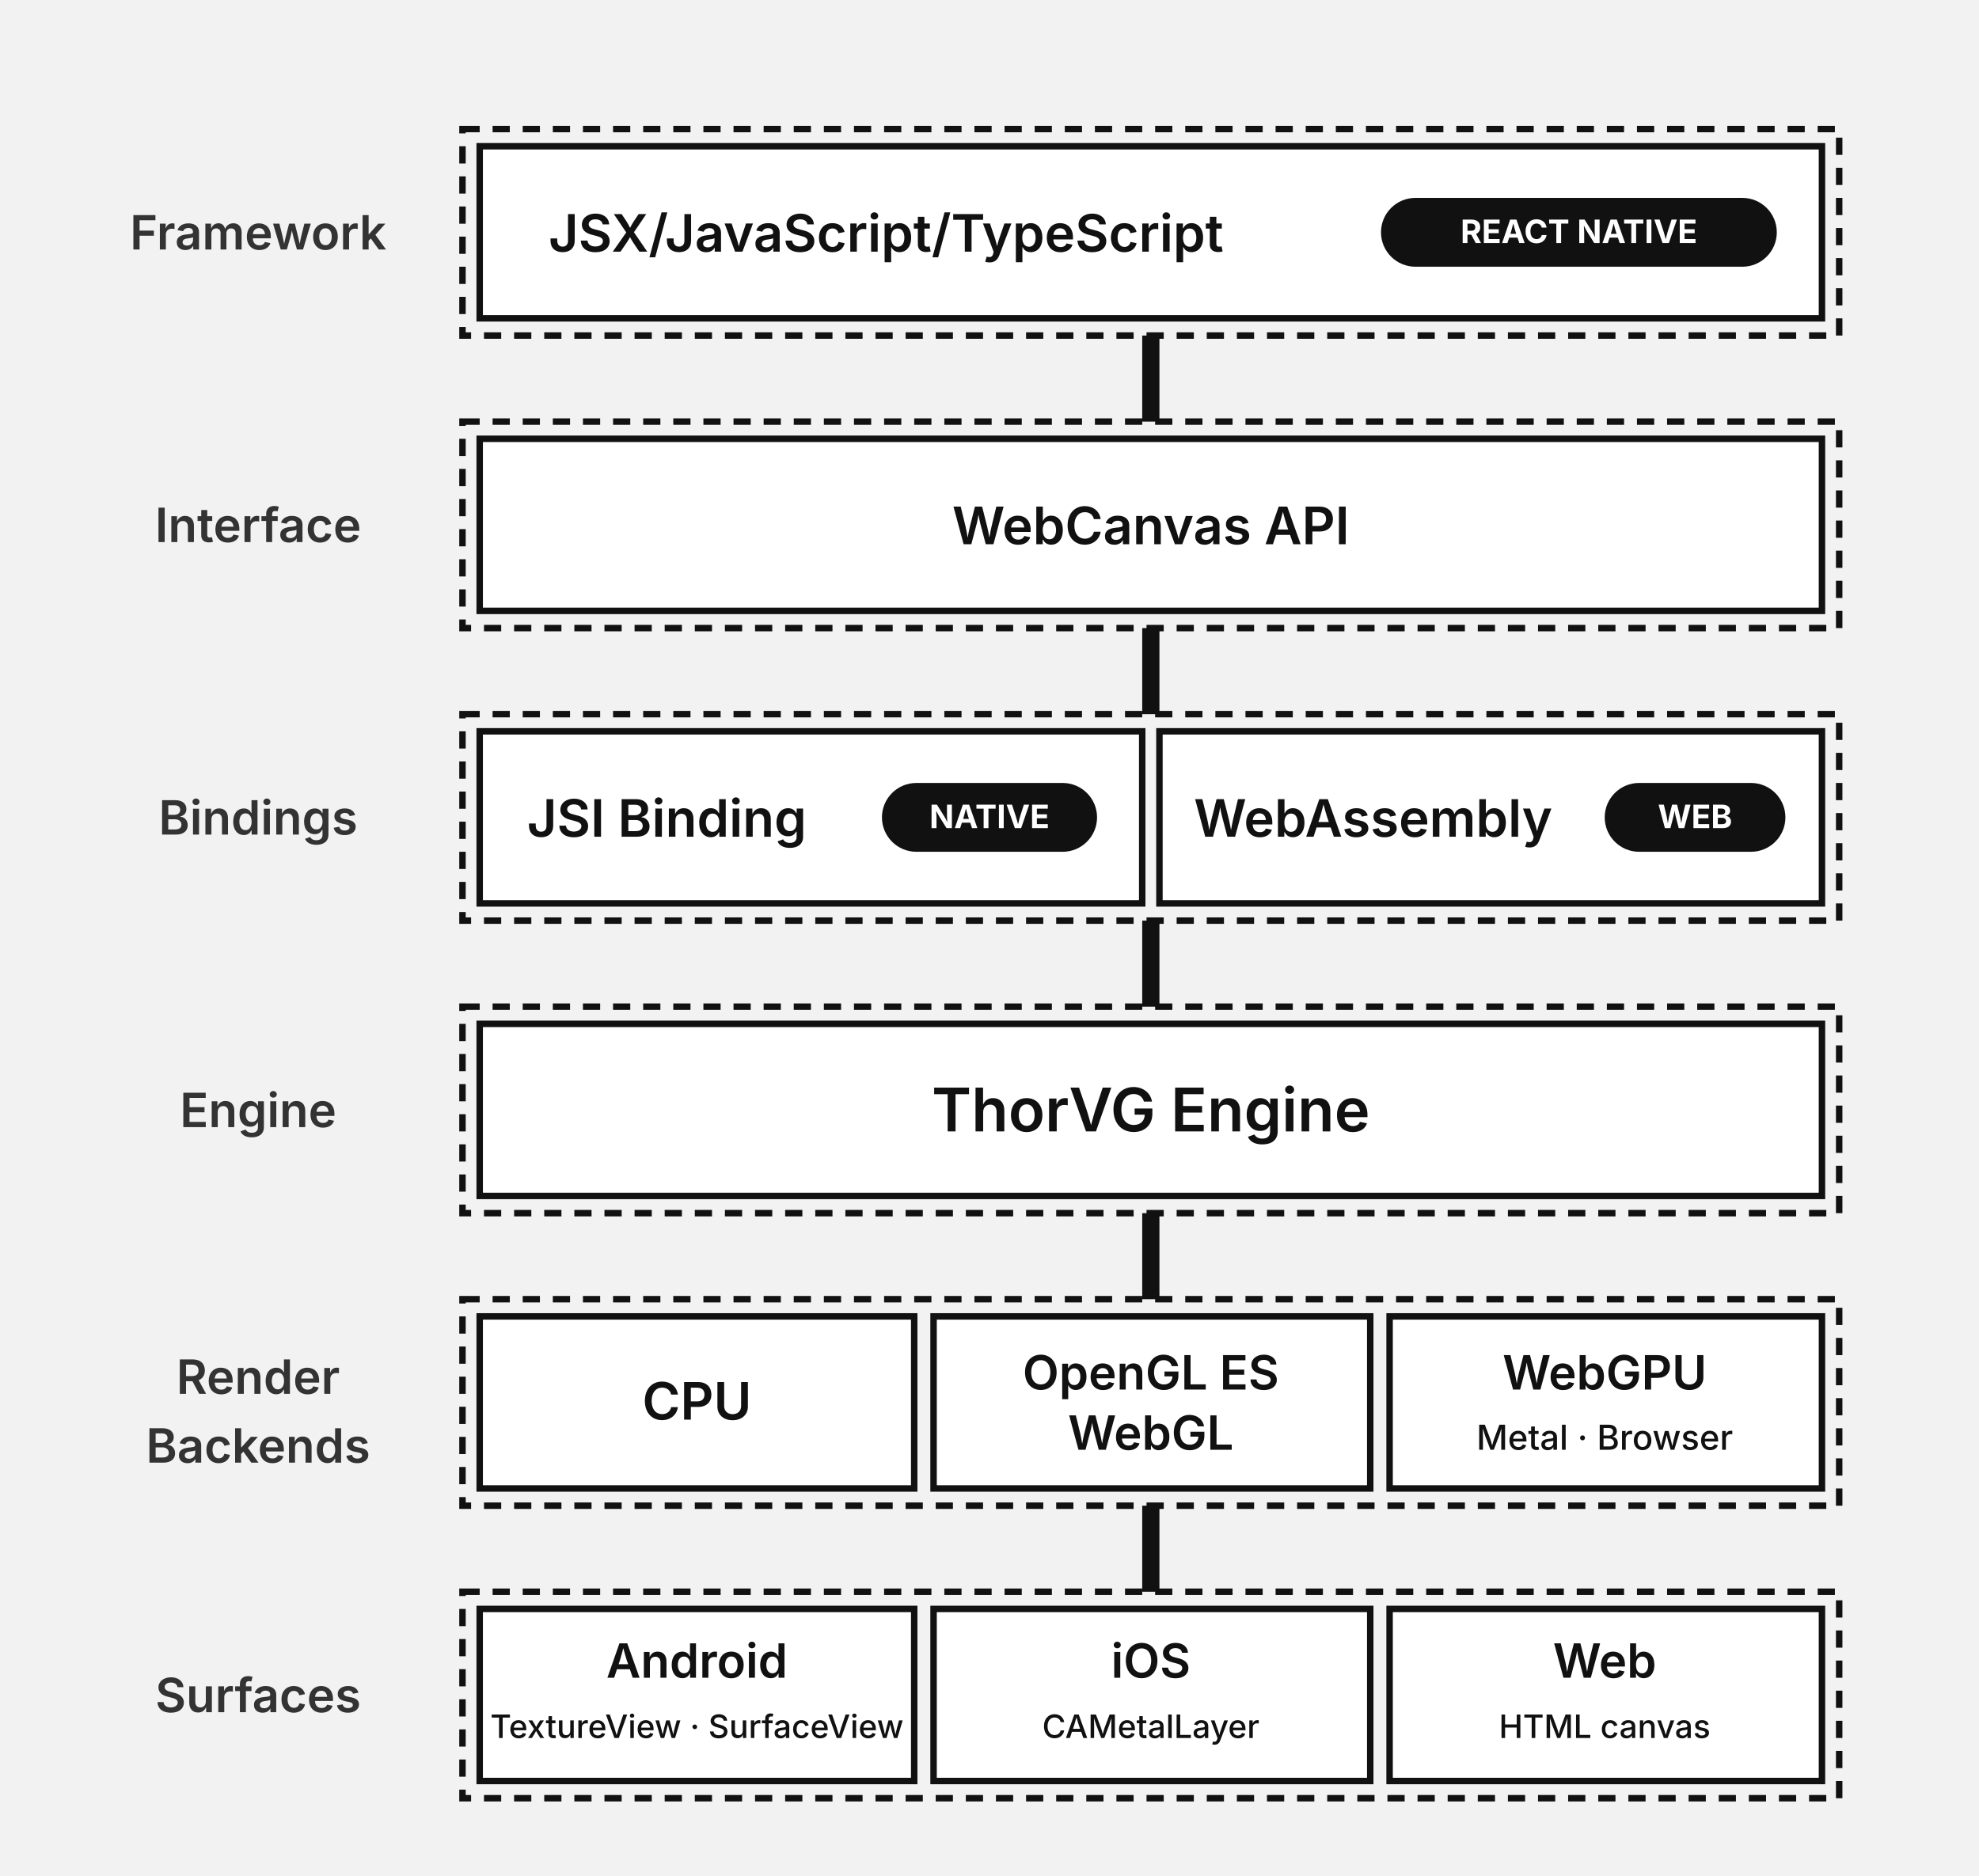
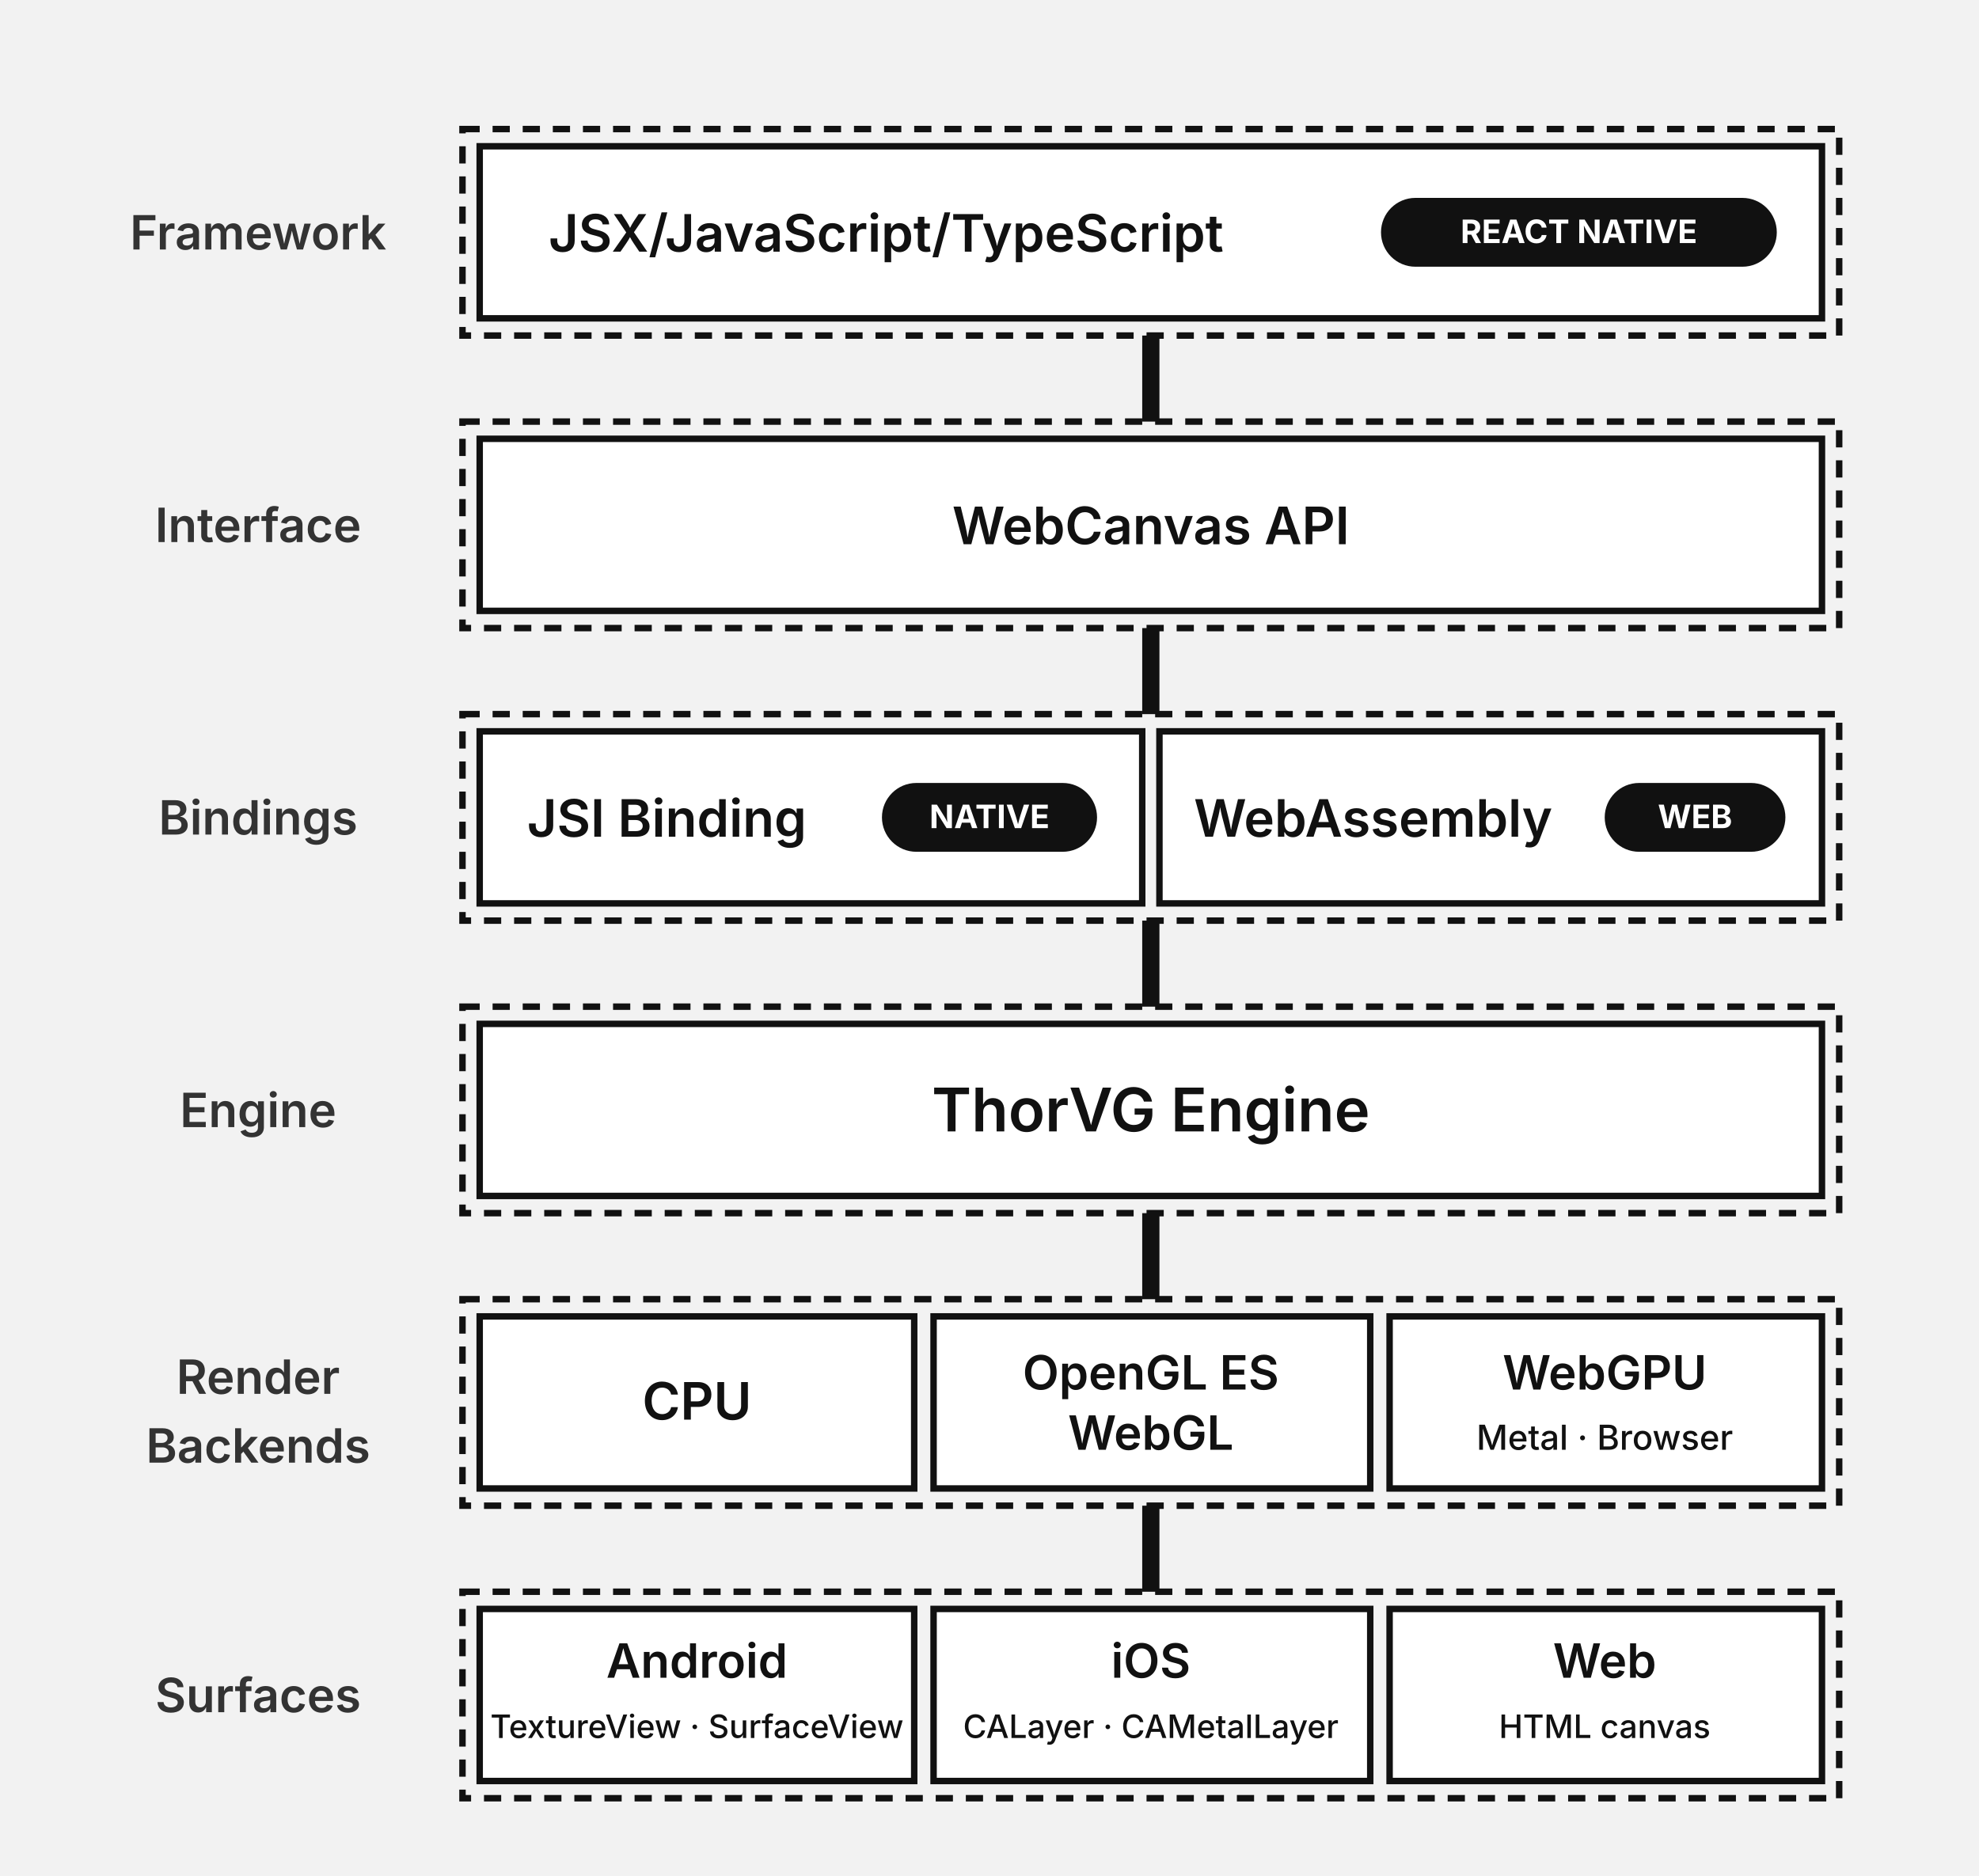
<svg xmlns="http://www.w3.org/2000/svg" width="920" height="872" viewBox="0 0 920 872" font-family="Inter, 'Noto Sans', 'Helvetica Neue', Arial, sans-serif" font-weight="600">
  <rect width="920" height="872" fill="#f2f2f2" />
  <g fill="none" stroke="#111" stroke-width="3" stroke-dasharray="8 6">
    <rect x="215" y="60" width="640" height="96" />
    <rect x="215" y="196" width="640" height="96" />
    <rect x="215" y="332" width="640" height="96" />
    <rect x="215" y="468" width="640" height="96" />
    <rect x="215" y="604" width="640" height="96" />
    <rect x="215" y="740" width="640" height="96" />
  </g>
  <g fill="#111">
    <rect x="531" y="156" width="8" height="40" />
    <rect x="531" y="292" width="8" height="40" />
    <rect x="531" y="428" width="8" height="40" />
    <rect x="531" y="564" width="8" height="40" />
    <rect x="531" y="700" width="8" height="40" />
  </g>
  <g fill="#333" font-size="22" text-anchor="middle">
    <text x="120" y="116">Framework</text>
    <text x="120" y="252">Interface</text>
    <text x="120" y="388">Bindings</text>
    <text x="120" y="524">Engine</text>
    <text x="120" y="648">Render</text>
    <text x="120" y="680">Backends</text>
    <text x="120" y="796">Surfaces</text>
  </g>
  <g fill="#fff" stroke="#111" stroke-width="3">
    <rect x="223" y="68" width="624" height="80" />
    <rect x="223" y="204" width="624" height="80" />
    <rect x="223" y="340" width="308" height="80" />
    <rect x="539" y="340" width="308" height="80" />
    <rect x="223" y="476" width="624" height="80" />
    <rect x="223" y="612" width="202" height="80" />
    <rect x="434" y="612" width="203" height="80" />
    <rect x="646" y="612" width="201" height="80" />
    <rect x="223" y="748" width="202" height="80" />
    <rect x="434" y="748" width="203" height="80" />
    <rect x="646" y="748" width="201" height="80" />
  </g>
  <g fill="#111">
    <rect x="642" y="92" width="184" height="32" rx="16" />
    <rect x="410" y="364" width="100" height="32" rx="16" />
    <rect x="746" y="364" width="84" height="32" rx="16" />
  </g>
  <g fill="#fff" font-size="15" font-weight="700" text-anchor="middle">
    <text x="734" y="113">REACT NATIVE</text>
    <text x="460" y="385">NATIVE</text>
    <text x="788" y="385">WEB</text>
  </g>
  <g fill="#111" font-size="24">
    <text x="255" y="117">JSX/JavaScript/TypeScript</text>
    <text x="245" y="389">JSI Binding</text>
    <text x="555" y="389">WebAssembly</text>
  </g>
  <g fill="#111" text-anchor="middle">
    <text x="535" y="253" font-size="24">WebCanvas API</text>
    <text x="535" y="526" font-size="28">ThorVG Engine</text>
    <text x="324" y="660" font-size="24">CPU</text>
    <text x="535" y="646" font-size="22">OpenGL ES</text>
    <text x="535" y="674" font-size="22">WebGL</text>
    <text x="746" y="646" font-size="22">WebGPU</text>
    <text x="746" y="674" font-size="16" font-weight="500">Metal · Browser</text>
    <text x="324" y="780" font-size="22">Android</text>
    <text x="324" y="808" font-size="15" font-weight="500">TextureView · SurfaceView</text>
    <text x="535" y="780" font-size="22">iOS</text>
-     <text x="535" y="808" font-size="15" font-weight="500">CAMetalLayer</text>
+     <text x="535" y="808" font-size="15" font-weight="500">CALayer · CAMetalLayer</text>
    <text x="746" y="780" font-size="22">Web</text>
    <text x="746" y="808" font-size="15" font-weight="500">HTML canvas</text>
  </g>
</svg>
